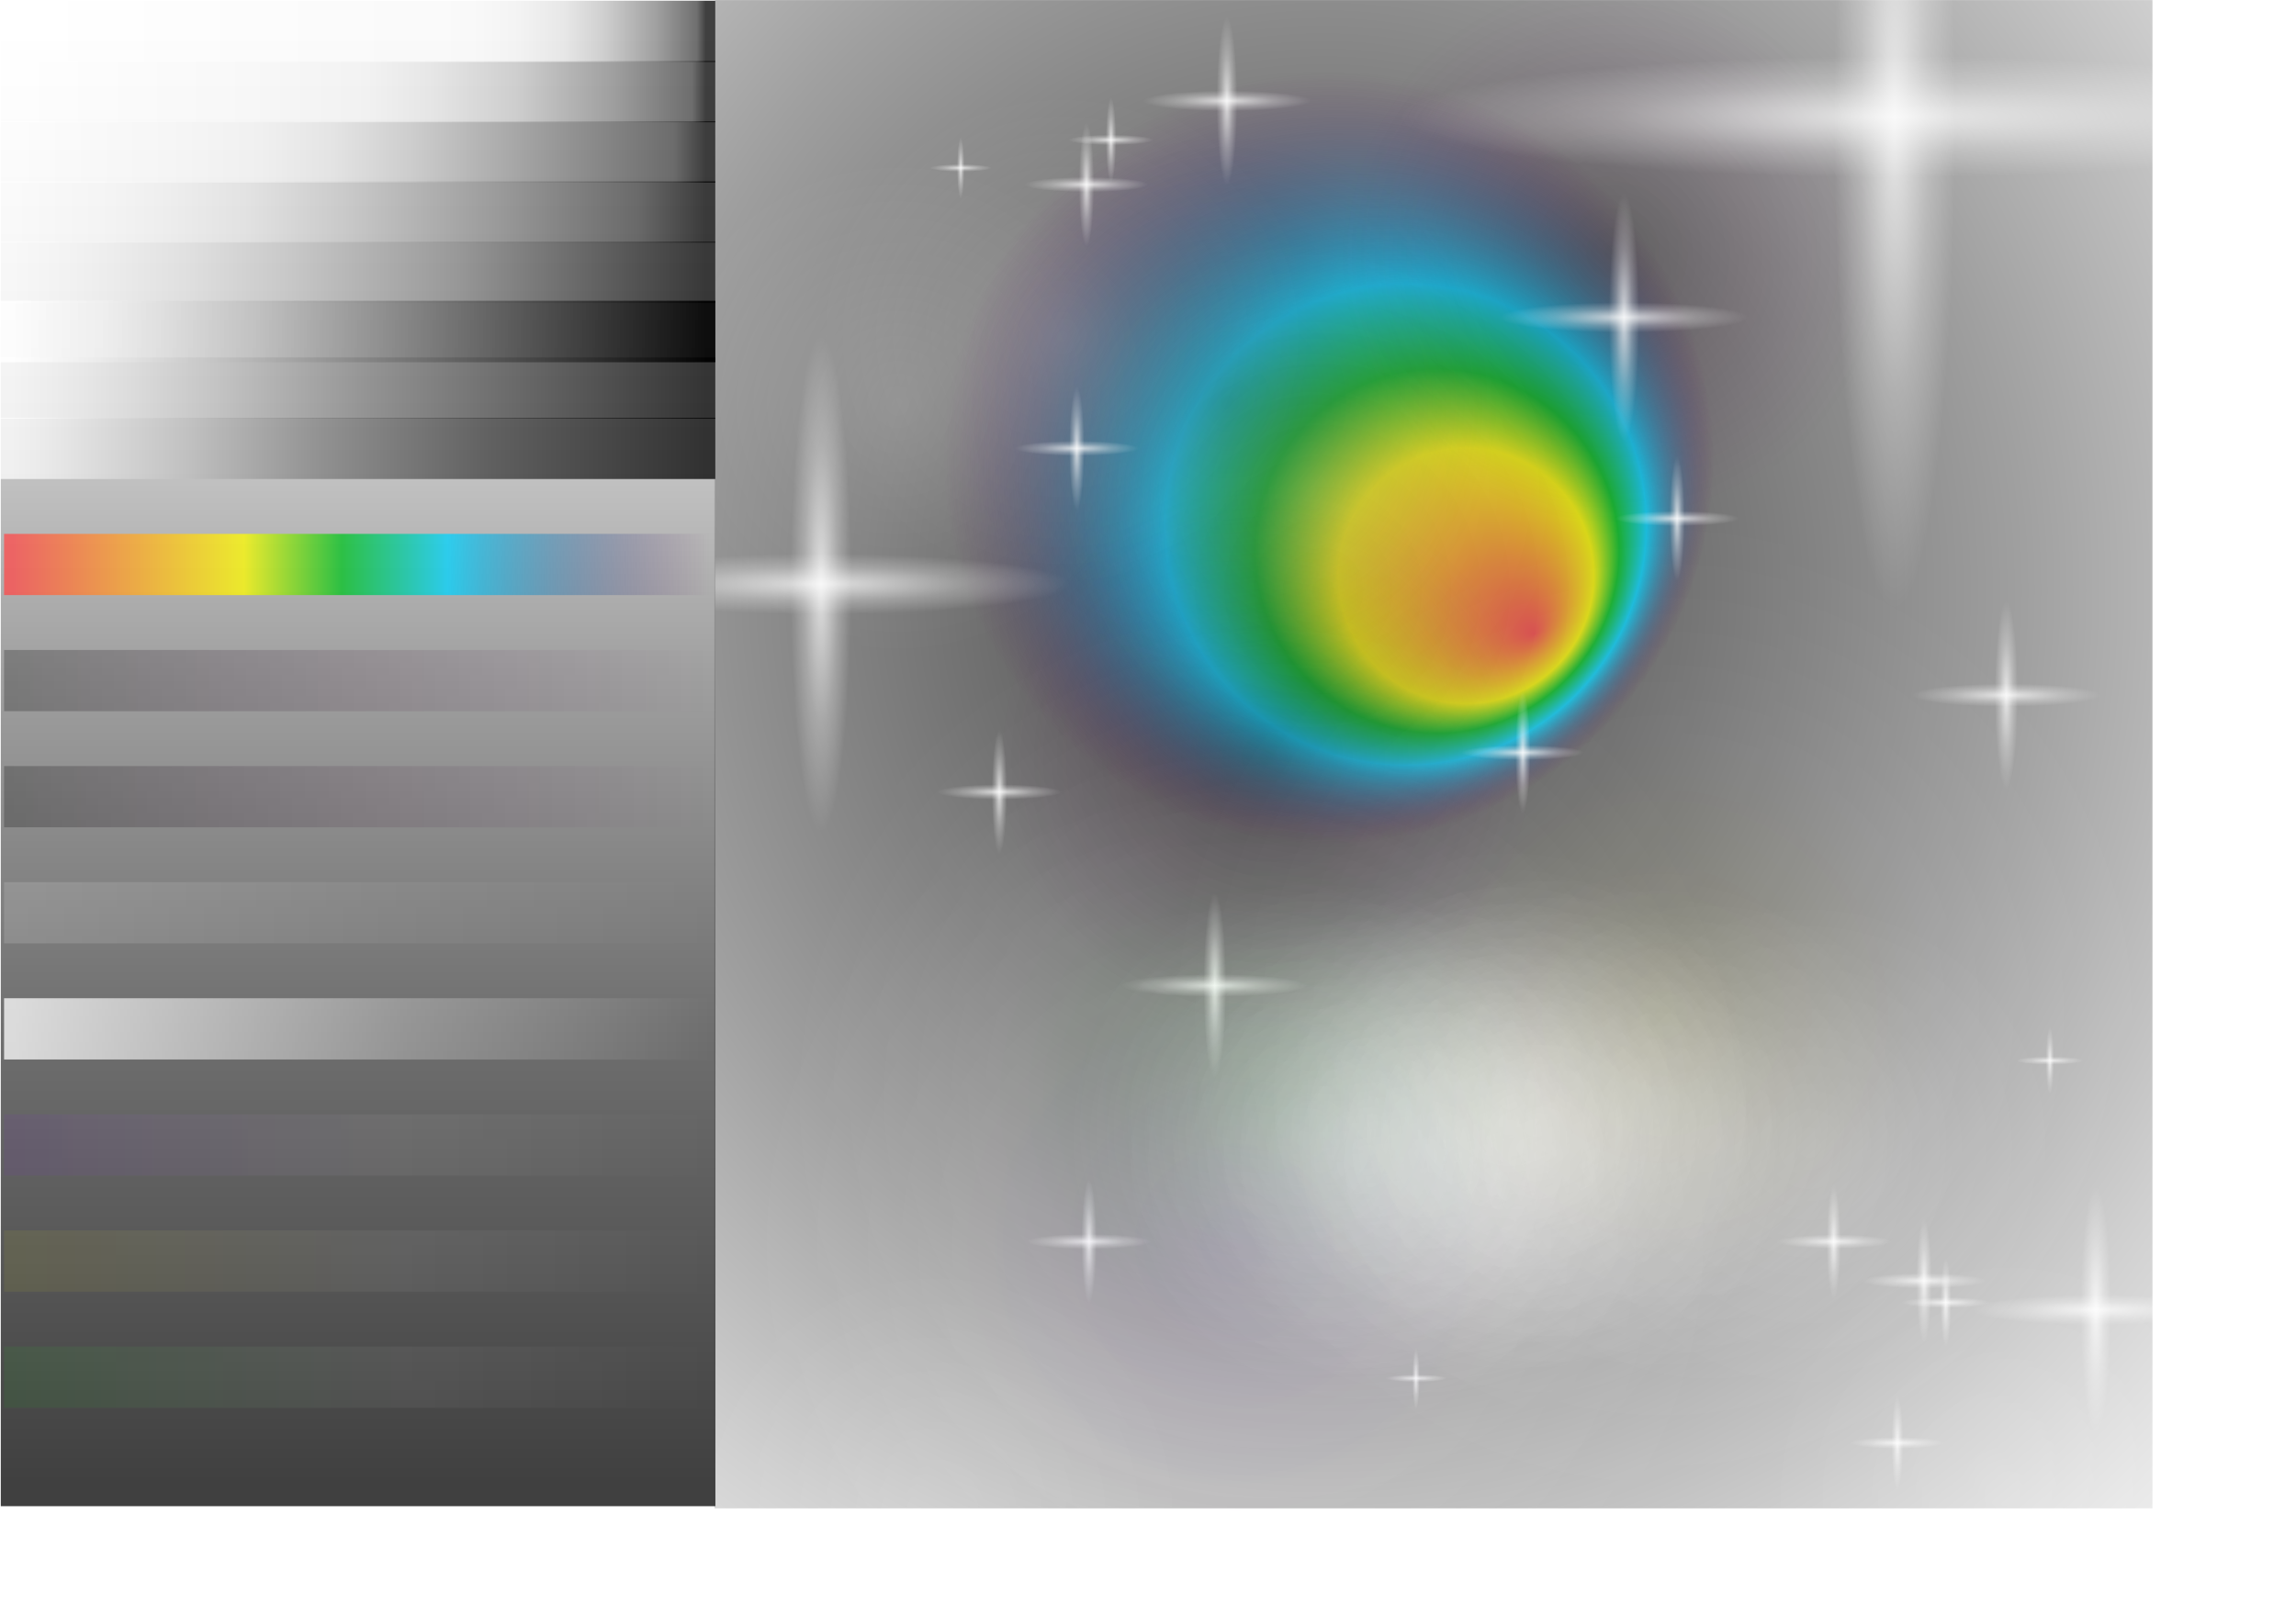
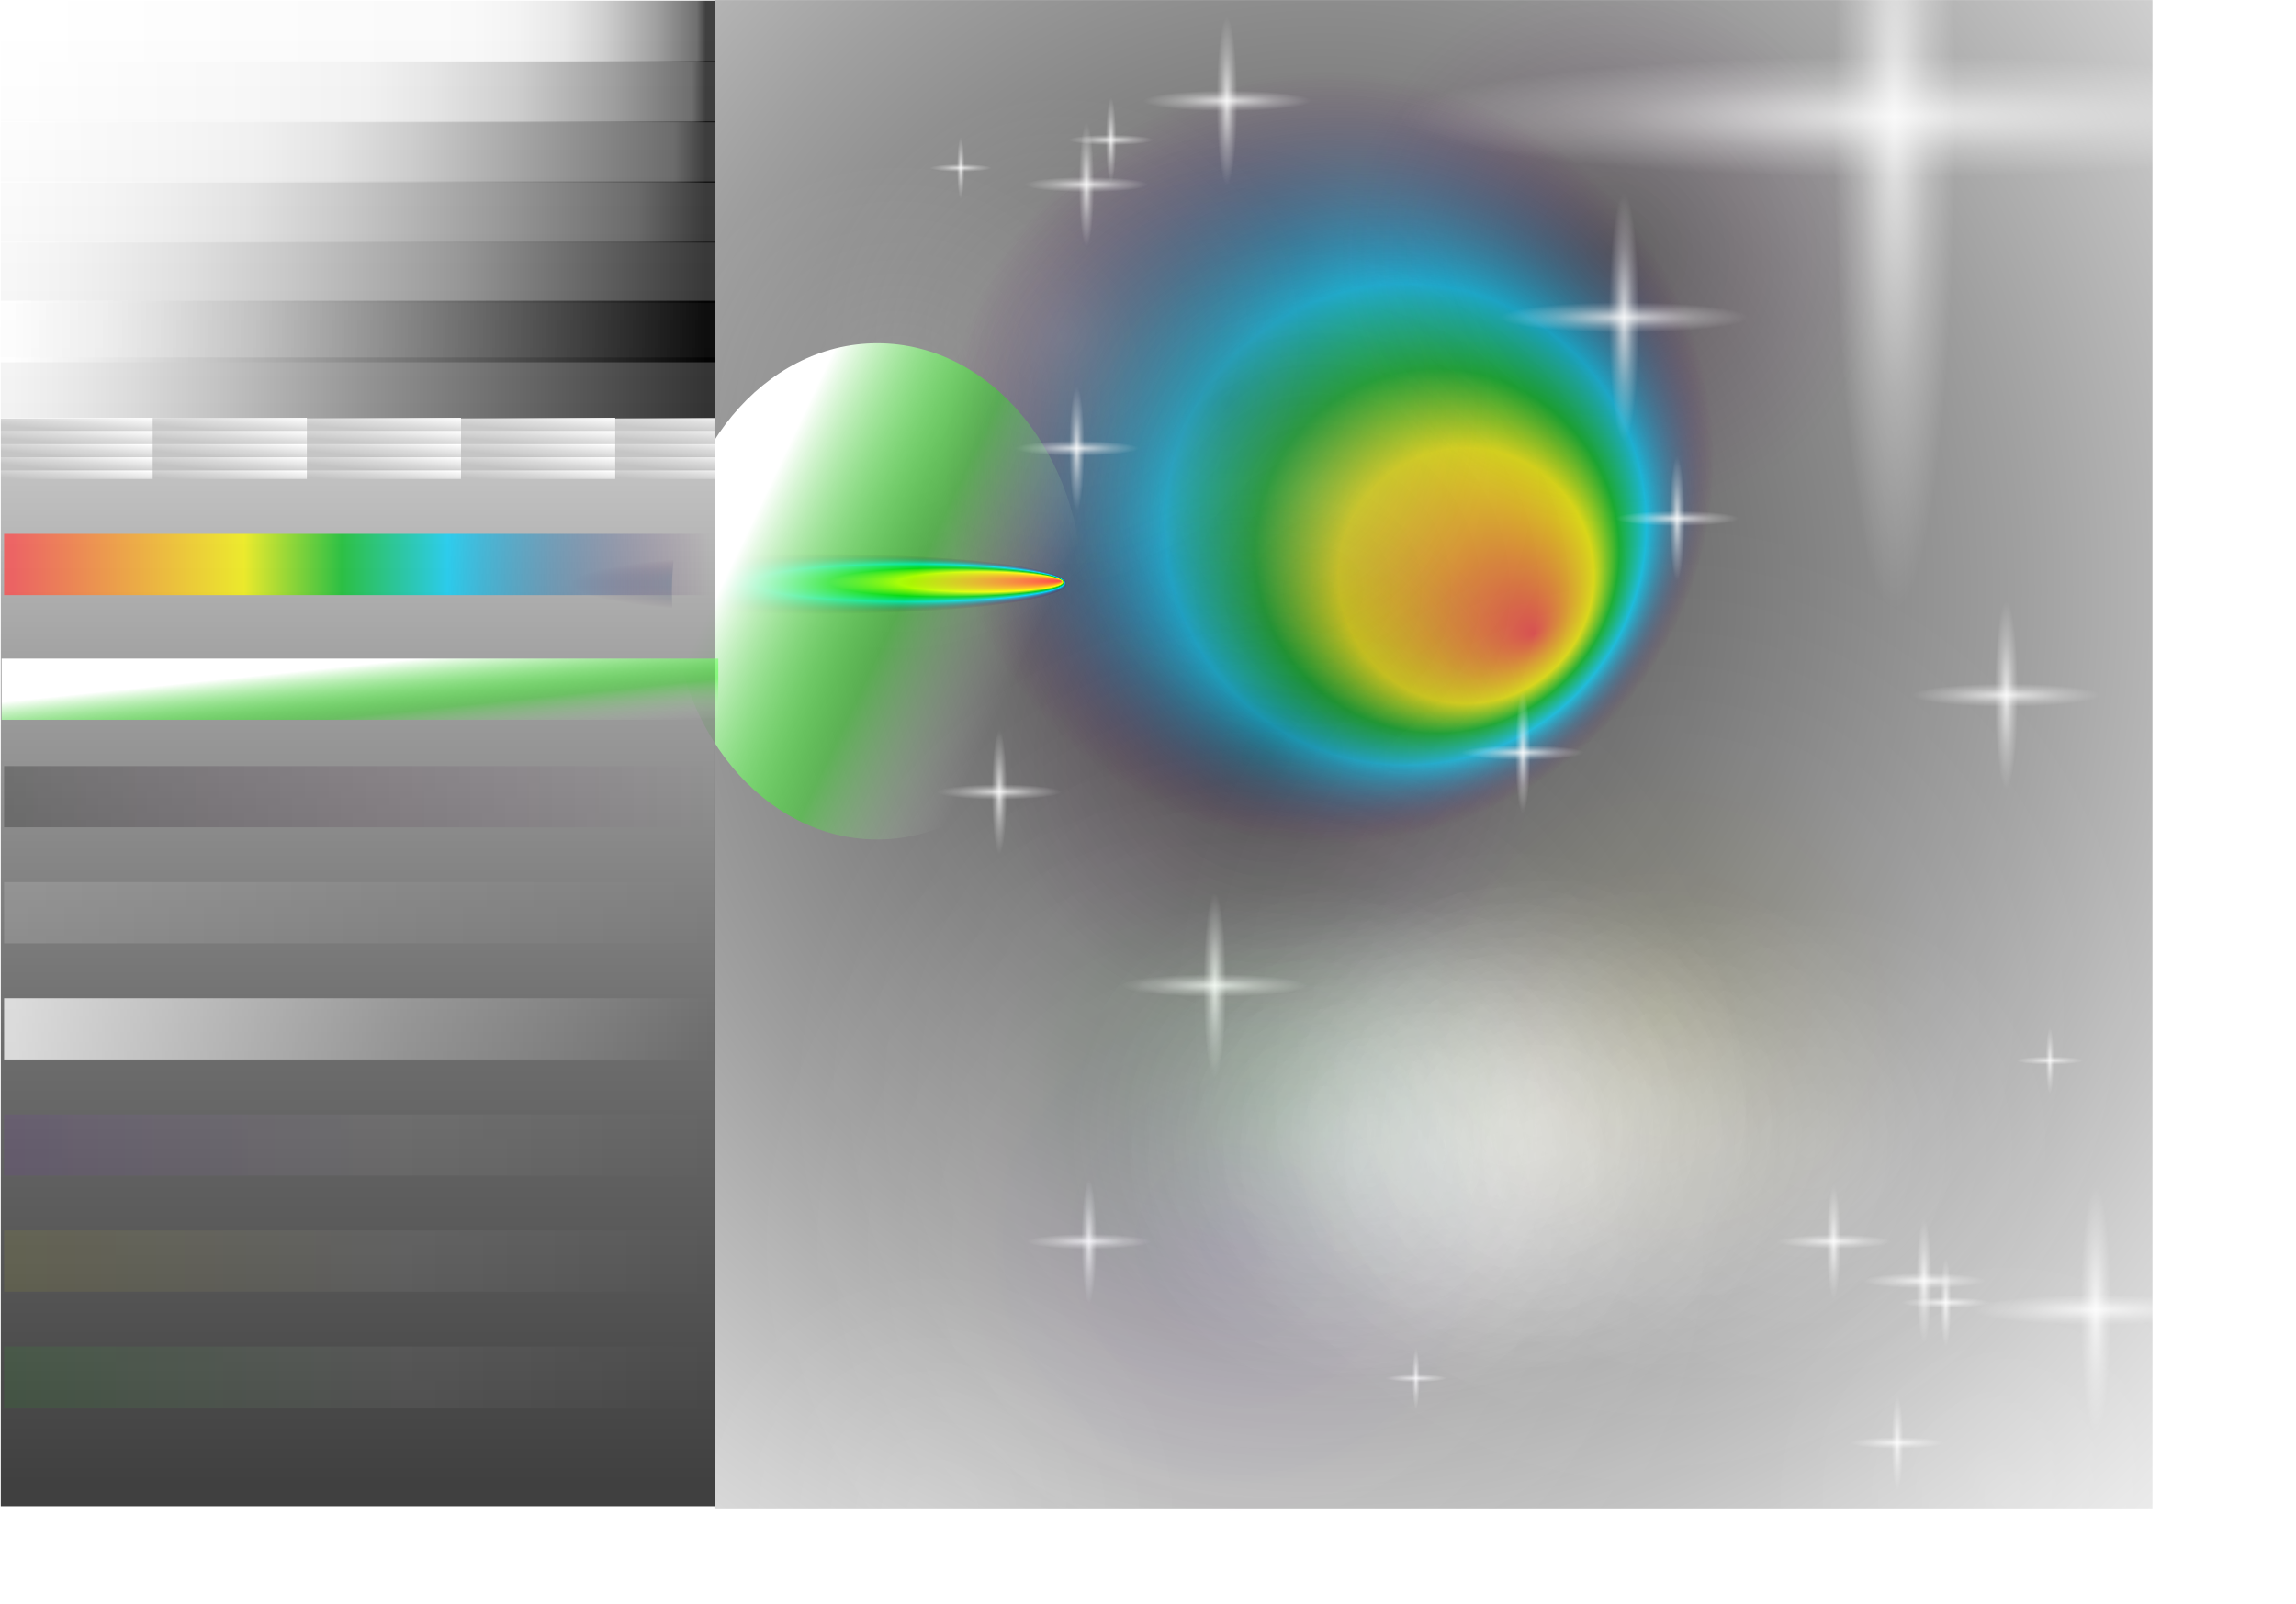
<svg xmlns="http://www.w3.org/2000/svg" xmlns:xlink="http://www.w3.org/1999/xlink" id="svg3624" width="1448.28pt" height="1011.89pt">
  <defs id="defs3626">
+     <linearGradient id="linearGradient2091">
+       <stop style="stop-color:#ffffff;stop-opacity:1;" offset="0" id="stop2092" />
+       <stop style="stop-color:#16ff00;stop-opacity:0.357;" offset="0.562" id="stop2093" />
+       <stop style="stop-color:#ffffff;stop-opacity:0;" offset="1" id="stop2094" />
+     </linearGradient>
    <linearGradient id="linearGradient1162">
      <stop style="stop-color:#00ff06;stop-opacity:0.086;" offset="0" id="stop1163" />
      <stop style="stop-color:#ffffff;stop-opacity:0.067;" offset="0.562" id="stop1164" />
      <stop style="stop-color:#ffffff;stop-opacity:0;" offset="1" id="stop1165" />
    </linearGradient>
    <linearGradient id="linearGradient1156">
      <stop style="stop-color:#fff400;stop-opacity:0.086;" offset="0" id="stop1157" />
      <stop style="stop-color:#ffffff;stop-opacity:0.067;" offset="0.562" id="stop1158" />
      <stop style="stop-color:#ffffff;stop-opacity:0;" offset="1" id="stop1159" />
    </linearGradient>
    <linearGradient id="linearGradient1150">
      <stop style="stop-color:#8200ff;stop-opacity:0.089;" offset="0" id="stop1151" />
      <stop style="stop-color:#ffffff;stop-opacity:0.067;" offset="0.562" id="stop1152" />
      <stop style="stop-color:#ffffff;stop-opacity:0;" offset="1" id="stop1153" />
    </linearGradient>
    <linearGradient id="linearGradient1083">
      <stop style="stop-color:#ffffff;stop-opacity:1;" offset="0" id="stop1084" />
      <stop style="stop-color:#ffffff;stop-opacity:0.356;" offset="0.562" id="stop1085" />
      <stop style="stop-color:#ffffff;stop-opacity:0;" offset="1" id="stop1086" />
    </linearGradient>
    <linearGradient id="linearGradient951">
      <stop style="stop-color:#ffffff;stop-opacity:0.185;" offset="0" id="stop952" />
      <stop style="stop-color:#ffffff;stop-opacity:0.068;" offset="0.562" id="stop955" />
      <stop style="stop-color:#ffffff;stop-opacity:0;" offset="1" id="stop954" />
    </linearGradient>
    <linearGradient id="linearGradient946">
      <stop style="stop-color:#000000;stop-opacity:0.306;" offset="0" id="stop947" />
      <stop style="stop-color:#290027;stop-opacity:0.149;" offset="0.523" id="stop948" />
      <stop style="stop-color:#52004f;stop-opacity:0;" offset="1" id="stop949" />
    </linearGradient>
    <linearGradient id="linearGradient931">
      <stop style="stop-color:#000000;stop-opacity:0.308;" offset="0" id="stop932" />
      <stop style="stop-color:#290027;stop-opacity:0.149;" offset="0.523" id="stop939" />
      <stop style="stop-color:#52004f;stop-opacity:0;" offset="1" id="stop936" />
    </linearGradient>
    <linearGradient id="linearGradient915">
      <stop style="stop-color:#ff4a4a;stop-opacity:1;" offset="0" id="stop916" />
      <stop style="stop-color:#fffc00;stop-opacity:1;" offset="0.331" id="stop924" />
      <stop style="stop-color:#00c420;stop-opacity:1;" offset="0.472" id="stop925" />
      <stop style="stop-color:#00d4ff;stop-opacity:1;" offset="0.624" id="stop926" />
      <stop style="stop-color:#52004f;stop-opacity:0;" offset="1" id="stop923" />
    </linearGradient>
    <linearGradient id="linearGradient902">
      <stop style="stop-color:#000000;stop-opacity:1;" offset="0" id="stop903" />
      <stop style="stop-color:#3f3f3f;stop-opacity:1;" offset="0.313" id="stop911" />
      <stop style="stop-color:#7f7f7f;stop-opacity:1;" offset="0.552" id="stop904" />
      <stop style="stop-color:#bfbfbf;stop-opacity:1;" offset="0.746" id="stop905" />
      <stop style="stop-color:#dfdfdf;stop-opacity:1;" offset="0.863" id="stop906" />
      <stop style="stop-color:#efefef;stop-opacity:1;" offset="0.921" id="stop907" />
      <stop style="stop-color:#f7f7f7;stop-opacity:1;" offset="0.954" id="stop908" />
      <stop style="stop-color:#fff;stop-opacity:1;" offset="1" id="stop909" />
    </linearGradient>
    <linearGradient id="linearGradient891">
      <stop style="stop-color:#000000;stop-opacity:1;" offset="0" id="stop892" />
      <stop style="stop-color:#3f3f3f;stop-opacity:1;" offset="0.013" id="stop893" />
      <stop style="stop-color:#7f7f7f;stop-opacity:1;" offset="0.07" id="stop894" />
      <stop style="stop-color:#bfbfbf;stop-opacity:1;" offset="0.147" id="stop895" />
      <stop style="stop-color:#dfdfdf;stop-opacity:1;" offset="0.203" id="stop896" />
      <stop style="stop-color:#efefef;stop-opacity:1;" offset="0.27" id="stop897" />
      <stop style="stop-color:#f7f7f7;stop-opacity:1;" offset="0.339" id="stop898" />
      <stop style="stop-color:#fff;stop-opacity:1;" offset="1" id="stop899" />
    </linearGradient>
    <linearGradient id="linearGradient880">
      <stop style="stop-color:#000000;stop-opacity:1;" offset="0" id="stop881" />
      <stop style="stop-color:#3f3f3f;stop-opacity:1;" offset="0.02" id="stop882" />
      <stop style="stop-color:#7f7f7f;stop-opacity:1;" offset="0.13" id="stop883" />
      <stop style="stop-color:#bfbfbf;stop-opacity:1;" offset="0.272" id="stop884" />
      <stop style="stop-color:#dfdfdf;stop-opacity:1;" offset="0.394" id="stop885" />
      <stop style="stop-color:#efefef;stop-opacity:1;" offset="0.489" id="stop886" />
      <stop style="stop-color:#f7f7f7;stop-opacity:1;" offset="0.663" id="stop887" />
      <stop style="stop-color:#fff;stop-opacity:1;" offset="1" id="stop888" />
    </linearGradient>
    <linearGradient id="linearGradient870">
      <stop style="stop-color:#000000;stop-opacity:1;" offset="0" id="stop871" />
      <stop style="stop-color:#7f7f7f;stop-opacity:1;" offset="0.486" id="stop872" />
      <stop style="stop-color:#bfbfbf;stop-opacity:1;" offset="0.701" id="stop873" />
      <stop style="stop-color:#dfdfdf;stop-opacity:1;" offset="0.824" id="stop874" />
      <stop style="stop-color:#efefef;stop-opacity:1;" offset="0.899" id="stop875" />
      <stop style="stop-color:#f7f7f7;stop-opacity:1;" offset="0.945" id="stop876" />
      <stop style="stop-color:#fff;stop-opacity:1;" offset="1" id="stop877" />
    </linearGradient>
    <linearGradient id="linearGradient859">
      <stop style="stop-color:#000000;stop-opacity:1;" offset="0" id="stop860" />
      <stop style="stop-color:#7f7f7f;stop-opacity:1;" offset="0.427" id="stop861" />
      <stop style="stop-color:#bfbfbf;stop-opacity:1;" offset="0.645" id="stop862" />
      <stop style="stop-color:#dfdfdf;stop-opacity:1;" offset="0.782" id="stop863" />
      <stop style="stop-color:#efefef;stop-opacity:1;" offset="0.864" id="stop864" />
      <stop style="stop-color:#f7f7f7;stop-opacity:1;" offset="0.935" id="stop865" />
      <stop style="stop-color:#fff;stop-opacity:1;" offset="1" id="stop866" />
    </linearGradient>
    <linearGradient id="linearGradient848">
      <stop style="stop-color:#000000;stop-opacity:1;" offset="0" id="stop849" />
      <stop style="stop-color:#3f3f3f;stop-opacity:1;" offset="0.046" id="stop850" />
      <stop style="stop-color:#7f7f7f;stop-opacity:1;" offset="0.232" id="stop851" />
      <stop style="stop-color:#bfbfbf;stop-opacity:1;" offset="0.419" id="stop852" />
      <stop style="stop-color:#dfdfdf;stop-opacity:1;" offset="0.537" id="stop853" />
      <stop style="stop-color:#efefef;stop-opacity:1;" offset="0.643" id="stop854" />
      <stop style="stop-color:#f7f7f7;stop-opacity:1;" offset="0.778" id="stop855" />
      <stop style="stop-color:#fff;stop-opacity:1;" offset="1" id="stop856" />
    </linearGradient>
    <linearGradient id="linearGradient837">
      <stop style="stop-color:#000000;stop-opacity:1;" offset="0" id="stop838" />
      <stop style="stop-color:#3f3f3f;stop-opacity:1;" offset="0.098" id="stop846" />
      <stop style="stop-color:#7f7f7f;stop-opacity:1;" offset="0.297" id="stop839" />
      <stop style="stop-color:#bfbfbf;stop-opacity:1;" offset="0.521" id="stop840" />
      <stop style="stop-color:#dfdfdf;stop-opacity:1;" offset="0.658" id="stop841" />
      <stop style="stop-color:#efefef;stop-opacity:1;" offset="0.776" id="stop842" />
      <stop style="stop-color:#f7f7f7;stop-opacity:1;" offset="0.858" id="stop843" />
      <stop style="stop-color:#fff;stop-opacity:1;" offset="1" id="stop844" />
    </linearGradient>
    <linearGradient id="linearGradient3628">
      <stop style="stop-color:#000000;stop-opacity:1;" offset="0" id="stop3629" />
      <stop style="stop-color:#7f7f7f;stop-opacity:1;" offset="0.356" id="stop3633" />
      <stop style="stop-color:#bfbfbf;stop-opacity:1;" offset="0.598" id="stop3634" />
      <stop style="stop-color:#dfdfdf;stop-opacity:1;" offset="0.746" id="stop3635" />
      <stop style="stop-color:#efefef;stop-opacity:1;" offset="0.848" id="stop3636" />
      <stop style="stop-color:#f7f7f7;stop-opacity:1;" offset="0.911" id="stop3637" />
      <stop style="stop-color:#fff;stop-opacity:1;" offset="1" id="stop3630" />
    </linearGradient>
    <linearGradient xlink:href="#linearGradient3628" id="linearGradient3631" x1="1" y1="0.013" x2="1" y2="0.984" />
    <linearGradient xlink:href="#linearGradient837" id="linearGradient845" x1="1" y1="0.013" x2="1" y2="0.984" />
    <linearGradient xlink:href="#linearGradient848" id="linearGradient857" x1="1" y1="0.013" x2="1" y2="0.984" />
    <linearGradient xlink:href="#linearGradient859" id="linearGradient867" x1="1" y1="0.013" x2="1" y2="0.984" />
    <linearGradient xlink:href="#linearGradient870" id="linearGradient878" x1="1" y1="0.013" x2="1" y2="0.984" />
    <linearGradient xlink:href="#linearGradient880" id="linearGradient889" x1="1" y1="0.013" x2="1" y2="0.984" />
    <linearGradient xlink:href="#linearGradient891" id="linearGradient900" x1="1" y1="0.013" x2="1" y2="0.984" />
    <linearGradient xlink:href="#linearGradient902" id="linearGradient910" x1="1" y1="0.013" x2="1" y2="0.984" />
    <radialGradient xlink:href="#linearGradient915" id="radialGradient914" cx="0.5" cy="0.5" r="0.5" fx="0.233" fy="0.727" />
    <radialGradient xlink:href="#linearGradient870" id="radialGradient928" cx="0.423" cy="0.391" r="1.001" fx="0.423" fy="0.391" />
    <radialGradient xlink:href="#linearGradient931" id="radialGradient930" cx="0.5" cy="0.5" r="0.5" fx="0.5" fy="0.5" />
    <radialGradient xlink:href="#linearGradient951" id="radialGradient945" cx="0.5" cy="0.5" r="0.5" fx="0.5" fy="0.5" />
    <linearGradient xlink:href="#linearGradient915" id="linearGradient950" x1="1" y1="0.013" x2="1" y2="0.984" />
    <radialGradient xlink:href="#linearGradient1083" id="radialGradient1087" cx="0.5" cy="0.5" r="0.5" fx="0.5" fy="0.5" />
    <radialGradient xlink:href="#linearGradient1150" id="radialGradient1154" cx="0.5" cy="0.5" r="0.5" fx="0.5" fy="0.5" />
    <radialGradient xlink:href="#linearGradient1156" id="radialGradient1160" cx="0.5" cy="0.5" r="0.5" fx="0.5" fy="0.5" />
    <radialGradient xlink:href="#linearGradient1162" id="radialGradient1166" cx="0.5" cy="0.5" r="0.5" fx="0.5" fy="0.5" />
-     <linearGradient xlink:href="#linearGradient931" id="linearGradient1178" x1="1" y1="0.013" x2="1" y2="0.984" />
+     <linearGradient xlink:href="#linearGradient2091" id="linearGradient1178" x1="0.4" y1="0.254" x2="1" y2="0.984" />
    <linearGradient xlink:href="#linearGradient946" id="linearGradient1180" x1="1" y1="0.013" x2="1" y2="0.984" />
    <linearGradient xlink:href="#linearGradient951" id="linearGradient1182" x1="1" y1="0.013" x2="1" y2="0.984" />
    <linearGradient xlink:href="#linearGradient1083" id="linearGradient1184" x1="1" y1="0.013" x2="1" y2="0.984" />
    <linearGradient xlink:href="#linearGradient1150" id="linearGradient1186" x1="1" y1="0.013" x2="1" y2="0.984" />
    <linearGradient xlink:href="#linearGradient1156" id="linearGradient1188" x1="1" y1="0.013" x2="1" y2="0.984" />
    <linearGradient xlink:href="#linearGradient1162" id="linearGradient1190" x1="1" y1="0.013" x2="1" y2="0.984" />
+     <radialGradient xlink:href="#linearGradient915" id="radialGradient2090" cx="0.494" cy="0.5" r="0.5" fx="0.982" fy="0.452" />
+     <linearGradient xlink:href="#linearGradient1083" id="linearGradient2096" x1="1" y1="0.013" x2="0.267" y2="0.813" />
+     <pattern patternUnits="userSpaceOnUse" width="602.807" height="51.507" patternTransform="matrix(0.215091,0,0,0.215091,-1.219238,351.4733)" id="pattern2097">
+       <rect style="fill:url(#linearGradient2096);fill-opacity:1;fill-rule:evenodd;stroke:none;stroke-width:1pt;" id="rect901" width="51.507" height="602.807" x="-51.507" y="-602.807" transform="matrix(5.948381e-18,-1,-1,-8.094348e-18,0,0)" />
+     </pattern>
+     <linearGradient xlink:href="#linearGradient2091" id="linearGradient2100" x1="0.317" y1="0.781" x2="0.673" y2="0.165" />
  </defs>
  <rect style="fill:url(#radialGradient928);fill-opacity:0.75;fill-rule:evenodd;stroke:none;stroke-width:1pt;" id="rect927" width="1209.463" height="1268.864" x="600.855" y="0.07" />
  <path style="fill:url(#radialGradient914);fill-opacity:0.75;fill-rule:evenodd;stroke:none;stroke-width:1pt;" id="path913" d="M 1615.194 827.234 A 319.584 319.584 0 1 0 976.026,827.234 A 319.584 319.584 0 1 0 1615.194 827.234 z" transform="matrix(-1.017983,0,0,1.017983,2436.012,-456.2267)" />
  <path style="fill:url(#radialGradient930);fill-opacity:0.75;fill-rule:evenodd;stroke:none;stroke-width:1pt;" id="path929" d="M 1331.449 1030.739 A 111.972 111.972 0 1 0 1107.505,1030.739 A 111.972 111.972 0 1 0 1331.449 1030.739 z" transform="matrix(2.041006,0,0,2.041006,-1456.583,-1765.356)" />
  <path style="fill:url(#radialGradient930);fill-opacity:0.75;fill-rule:evenodd;stroke:none;stroke-width:1pt;" id="path940" d="M 1331.449 1030.739 A 111.972 111.972 0 1 0 1107.505,1030.739 A 111.972 111.972 0 1 0 1331.449 1030.739 z" transform="matrix(2.041006,0,0,2.041006,-1423.638,-1466.223)" />
  <path style="fill:url(#radialGradient930);fill-opacity:0.75;fill-rule:evenodd;stroke:none;stroke-width:1pt;" id="path941" d="M 1331.449 1030.739 A 111.972 111.972 0 1 0 1107.505,1030.739 A 111.972 111.972 0 1 0 1331.449 1030.739 z" transform="matrix(2.041006,0,0,2.041006,-1133.638,-1891.223)" />
  <path style="fill:url(#radialGradient945);fill-opacity:0.75;fill-rule:evenodd;stroke:none;stroke-width:1pt;stroke-opacity:1;" id="path956" d="M 1324.402 999.982 A 155.473 155.473 0 1 0 1013.455,999.982 A 155.473 155.473 0 1 0 1324.402 999.982 z" transform="matrix(1.342593,0,0,1.342593,-174.4542,-401.6087)" />
  <path style="fill:url(#radialGradient945);fill-opacity:0.75;fill-rule:evenodd;stroke:none;stroke-width:1pt;stroke-opacity:1;" id="path957" d="M 1324.402 999.982 A 155.473 155.473 0 1 0 1013.455,999.982 A 155.473 155.473 0 1 0 1324.402 999.982 z" transform="matrix(1.342593,0,0,1.342593,-257.9491,-395.8505)" />
  <path style="fill:url(#radialGradient945);fill-opacity:0.75;fill-rule:evenodd;stroke:none;stroke-width:1pt;stroke-opacity:1;" id="path958" d="M 1324.402 999.982 A 155.473 155.473 0 1 0 1013.455,999.982 A 155.473 155.473 0 1 0 1324.402 999.982 z" transform="matrix(1.342593,0,0,1.342593,-278.103,-395.8505)" />
  <path style="fill:url(#radialGradient945);fill-opacity:0.75;fill-rule:evenodd;stroke:none;stroke-width:1pt;stroke-opacity:1;" id="path959" d="M 1324.402 999.982 A 155.473 155.473 0 1 0 1013.455,999.982 A 155.473 155.473 0 1 0 1324.402 999.982 z" transform="matrix(1.342593,0,0,1.342593,-298.257,-390.0922)" />
  <path style="fill:url(#radialGradient945);fill-opacity:0.75;fill-rule:evenodd;stroke:none;stroke-width:1pt;stroke-opacity:1;" id="path960" d="M 1324.402 999.982 A 155.473 155.473 0 1 0 1013.455,999.982 A 155.473 155.473 0 1 0 1324.402 999.982 z" transform="matrix(1.342593,0,0,1.342593,-355.8396,-381.4548)" />
  <path style="fill:url(#radialGradient945);fill-opacity:0.75;fill-rule:evenodd;stroke:none;stroke-width:1pt;stroke-opacity:1;" id="path961" d="M 1324.402 999.982 A 155.473 155.473 0 1 0 1013.455,999.982 A 155.473 155.473 0 1 0 1324.402 999.982 z" transform="matrix(1.342593,0,0,1.342593,-422.0597,-390.0922)" />
  <path style="fill:url(#radialGradient945);fill-opacity:0.75;fill-rule:evenodd;stroke:none;stroke-width:1pt;stroke-opacity:1;" id="path962" d="M 1324.402 999.982 A 155.473 155.473 0 1 0 1013.455,999.982 A 155.473 155.473 0 1 0 1324.402 999.982 z" transform="matrix(1.342593,0,0,1.342593,-462.3676,-392.9713)" />
  <path style="fill:url(#radialGradient945);fill-opacity:0.75;fill-rule:evenodd;stroke:none;stroke-width:1pt;stroke-opacity:1;" id="path963" d="M 1324.402 999.982 A 155.473 155.473 0 1 0 1013.455,999.982 A 155.473 155.473 0 1 0 1324.402 999.982 z" transform="matrix(1.342593,0,0,1.342593,-468.1259,-384.3339)" />
  <path style="fill:url(#radialGradient945);fill-opacity:0.75;fill-rule:evenodd;stroke:none;stroke-width:1pt;stroke-opacity:1;" id="path964" d="M 1324.402 999.982 A 155.473 155.473 0 1 0 1013.455,999.982 A 155.473 155.473 0 1 0 1324.402 999.982 z" transform="matrix(1.342593,0,0,1.342593,-419.1806,-364.18)" />
  <path style="fill:url(#radialGradient945);fill-opacity:0.75;fill-rule:evenodd;stroke:none;stroke-width:1pt;stroke-opacity:1;" id="path965" d="M 1324.402 999.982 A 155.473 155.473 0 1 0 1013.455,999.982 A 155.473 155.473 0 1 0 1324.402 999.982 z" transform="matrix(1.342593,0,0,1.342593,-370.2353,-369.9383)" />
  <path style="fill:url(#radialGradient945);fill-opacity:0.75;fill-rule:evenodd;stroke:none;stroke-width:1pt;stroke-opacity:1;" id="path966" d="M 1324.402 999.982 A 155.473 155.473 0 1 0 1013.455,999.982 A 155.473 155.473 0 1 0 1324.402 999.982 z" transform="matrix(1.342593,0,0,1.342593,-275.2239,-369.9383)" />
  <path style="fill:url(#radialGradient945);fill-opacity:0.75;fill-rule:evenodd;stroke:none;stroke-width:1pt;stroke-opacity:1;" id="path967" d="M 1324.402 999.982 A 155.473 155.473 0 1 0 1013.455,999.982 A 155.473 155.473 0 1 0 1324.402 999.982 z" transform="matrix(1.342593,0,0,1.342593,-47.77232,-378.5757)" />
  <path style="fill:url(#radialGradient945);fill-opacity:0.75;fill-rule:evenodd;stroke:none;stroke-width:1pt;stroke-opacity:1;" id="path968" d="M 1324.402 999.982 A 155.473 155.473 0 1 0 1013.455,999.982 A 155.473 155.473 0 1 0 1324.402 999.982 z" transform="matrix(1.342593,0,0,1.342593,-131.2672,-381.4548)" />
  <path style="fill:url(#radialGradient945);fill-opacity:0.75;fill-rule:evenodd;stroke:none;stroke-width:1pt;stroke-opacity:1;" id="path969" d="M 1324.402 999.982 A 155.473 155.473 0 1 0 1013.455,999.982 A 155.473 155.473 0 1 0 1324.402 999.982 z" transform="matrix(1.342593,0,0,1.342593,-299.4846,-418.8817)" />
  <path style="fill:url(#radialGradient945);fill-opacity:0.75;fill-rule:evenodd;stroke:none;stroke-width:1pt;stroke-opacity:1;" id="path1077" d="M 1324.402 999.982 A 155.473 155.473 0 1 0 1013.455,999.982 A 155.473 155.473 0 1 0 1324.402 999.982 z" transform="matrix(1.342593,0,0,1.342593,-466.4247,-929.4491)" />
  <path style="fill:url(#radialGradient945);fill-opacity:0.75;fill-rule:evenodd;stroke:none;stroke-width:1pt;stroke-opacity:1;" id="path1078" d="M 1324.402 999.982 A 155.473 155.473 0 1 0 1013.455,999.982 A 155.473 155.473 0 1 0 1324.402 999.982 z" transform="matrix(1.342593,0,0,1.342593,-676.1178,-1059.744)" />
  <path style="fill:url(#radialGradient945);fill-opacity:0.75;fill-rule:evenodd;stroke:none;stroke-width:1pt;stroke-opacity:1;" id="path1079" d="M 1324.402 999.982 A 155.473 155.473 0 1 0 1013.455,999.982 A 155.473 155.473 0 1 0 1324.402 999.982 z" transform="matrix(1.342593,0,0,1.342593,-814.5559,-1002.740)" />
  <path style="fill:url(#radialGradient945);fill-opacity:0.75;fill-rule:evenodd;stroke:none;stroke-width:1pt;stroke-opacity:1;" id="path1080" d="M 1324.402 999.982 A 155.473 155.473 0 1 0 1013.455,999.982 A 155.473 155.473 0 1 0 1324.402 999.982 z" transform="matrix(1.342593,0,0,1.342593,119.9015,-84.56923)" />
  <path style="fill:url(#radialGradient945);fill-opacity:0.75;fill-rule:evenodd;stroke:none;stroke-width:1pt;stroke-opacity:1;" id="path1081" d="M 1324.402 999.982 A 155.473 155.473 0 1 0 1013.455,999.982 A 155.473 155.473 0 1 0 1324.402 999.982 z" transform="matrix(1.342593,0,0,1.342593,-781.9822,-68.28239)" />
  <path style="fill:url(#radialGradient1087);fill-opacity:0.75;fill-rule:evenodd;stroke:none;stroke-width:1pt;stroke-opacity:1;" id="path1082" d="M 1324.402 999.982 A 155.473 155.473 0 1 0 1013.455,999.982 A 155.473 155.473 0 1 0 1324.402 999.982 z" transform="matrix(0.671296,0,0,8.204100e-2,581.2272,184.9735)" />
  <path style="fill:url(#radialGradient1087);fill-opacity:0.75;fill-rule:evenodd;stroke:none;stroke-width:1pt;stroke-opacity:1;" id="path1088" d="M 1324.402 999.982 A 155.473 155.473 0 1 0 1013.455,999.982 A 155.473 155.473 0 1 0 1324.402 999.982 z" transform="matrix(4.110370e-17,0.671296,-8.204100e-2,5.023395e-18,1447.964,-517.6845)" />
  <g id="g1134" transform="matrix(0.494011,0,0,0.494011,667.7442,314.7555)">
    <path style="fill:url(#radialGradient1087);fill-opacity:0.75;fill-rule:evenodd;stroke:none;stroke-width:1pt;stroke-opacity:1;" id="path1089" d="M 1324.402 999.982 A 155.473 155.473 0 1 0 1013.455,999.982 A 155.473 155.473 0 1 0 1324.402 999.982 z" transform="matrix(0.671296,0,0,8.204100e-2,456.2272,562.4735)" />
    <path style="fill:url(#radialGradient1087);fill-opacity:0.75;fill-rule:evenodd;stroke:none;stroke-width:1pt;stroke-opacity:1;" id="path1090" d="M 1324.402 999.982 A 155.473 155.473 0 1 0 1013.455,999.982 A 155.473 155.473 0 1 0 1324.402 999.982 z" transform="matrix(4.110370e-17,0.671296,-8.204100e-2,5.023395e-18,1322.964,-140.1845)" />
  </g>
  <g id="g1140" transform="matrix(0.928138,0,0,0.928138,692.1255,75.05942)">
    <path style="fill:url(#radialGradient1087);fill-opacity:0.75;fill-rule:evenodd;stroke:none;stroke-width:1pt;stroke-opacity:1;" id="path1091" d="M 1324.402 999.982 A 155.473 155.473 0 1 0 1013.455,999.982 A 155.473 155.473 0 1 0 1324.402 999.982 z" transform="matrix(0.335648,0,0,4.102050e-2,523.5757,1003.493)" />
    <path style="fill:url(#radialGradient1087);fill-opacity:0.75;fill-rule:evenodd;stroke:none;stroke-width:1pt;stroke-opacity:1;" id="path1092" d="M 1324.402 999.982 A 155.473 155.473 0 1 0 1013.455,999.982 A 155.473 155.473 0 1 0 1324.402 999.982 z" transform="matrix(2.055185e-17,0.335648,-4.102050e-2,2.511697e-18,956.9441,652.164)" />
  </g>
  <g id="g1095" transform="matrix(0.712552,0,0,0.712552,859.1871,529.6833)">
    <path style="fill:url(#radialGradient1087);fill-opacity:0.75;fill-rule:evenodd;stroke:none;stroke-width:1pt;stroke-opacity:1;" id="path1093" d="M 1324.402 999.982 A 155.473 155.473 0 1 0 1013.455,999.982 A 155.473 155.473 0 1 0 1324.402 999.982 z" transform="matrix(0.335648,0,0,4.102050e-2,698.5757,753.493)" />
    <path style="fill:url(#radialGradient1087);fill-opacity:0.75;fill-rule:evenodd;stroke:none;stroke-width:1pt;stroke-opacity:1;" id="path1094" d="M 1324.402 999.982 A 155.473 155.473 0 1 0 1013.455,999.982 A 155.473 155.473 0 1 0 1324.402 999.982 z" transform="matrix(2.055185e-17,0.335648,-4.102050e-2,2.511697e-18,1131.944,402.164)" />
  </g>
  <g id="g1098" transform="translate(319.6292,-358.3105)">
    <path style="fill:url(#radialGradient1087);fill-opacity:0.75;fill-rule:evenodd;stroke:none;stroke-width:1pt;stroke-opacity:1;" id="path1099" d="M 1324.402 999.982 A 155.473 155.473 0 1 0 1013.455,999.982 A 155.473 155.473 0 1 0 1324.402 999.982 z" transform="matrix(0.335648,0,0,4.102050e-2,698.5757,753.493)" />
    <path style="fill:url(#radialGradient1087);fill-opacity:0.75;fill-rule:evenodd;stroke:none;stroke-width:1pt;stroke-opacity:1;" id="path1100" d="M 1324.402 999.982 A 155.473 155.473 0 1 0 1013.455,999.982 A 155.473 155.473 0 1 0 1324.402 999.982 z" transform="matrix(2.055185e-17,0.335648,-4.102050e-2,2.511697e-18,1131.944,402.164)" />
  </g>
  <g id="g1101" transform="translate(-250.4102,-128.2589)">
    <path style="fill:url(#radialGradient1087);fill-opacity:0.75;fill-rule:evenodd;stroke:none;stroke-width:1pt;stroke-opacity:1;" id="path1102" d="M 1324.402 999.982 A 155.473 155.473 0 1 0 1013.455,999.982 A 155.473 155.473 0 1 0 1324.402 999.982 z" transform="matrix(0.335648,0,0,4.102050e-2,698.5757,753.493)" />
    <path style="fill:url(#radialGradient1087);fill-opacity:0.75;fill-rule:evenodd;stroke:none;stroke-width:1pt;stroke-opacity:1;" id="path1103" d="M 1324.402 999.982 A 155.473 155.473 0 1 0 1013.455,999.982 A 155.473 155.473 0 1 0 1324.402 999.982 z" transform="matrix(2.055185e-17,0.335648,-4.102050e-2,2.511697e-18,1131.944,402.164)" />
  </g>
  <g id="g1104" transform="translate(-185.2628,-417.3503)">
    <path style="fill:url(#radialGradient1087);fill-opacity:0.75;fill-rule:evenodd;stroke:none;stroke-width:1pt;stroke-opacity:1;" id="path1105" d="M 1324.402 999.982 A 155.473 155.473 0 1 0 1013.455,999.982 A 155.473 155.473 0 1 0 1324.402 999.982 z" transform="matrix(0.335648,0,0,4.102050e-2,698.5757,753.493)" />
    <path style="fill:url(#radialGradient1087);fill-opacity:0.75;fill-rule:evenodd;stroke:none;stroke-width:1pt;stroke-opacity:1;" id="path1106" d="M 1324.402 999.982 A 155.473 155.473 0 1 0 1013.455,999.982 A 155.473 155.473 0 1 0 1324.402 999.982 z" transform="matrix(2.055185e-17,0.335648,-4.102050e-2,2.511697e-18,1131.944,402.164)" />
  </g>
  <g id="g1107" transform="translate(-177.1194,-639.2585)">
    <path style="fill:url(#radialGradient1087);fill-opacity:0.75;fill-rule:evenodd;stroke:none;stroke-width:1pt;stroke-opacity:1;" id="path1108" d="M 1324.402 999.982 A 155.473 155.473 0 1 0 1013.455,999.982 A 155.473 155.473 0 1 0 1324.402 999.982 z" transform="matrix(0.335648,0,0,4.102050e-2,698.5757,753.493)" />
    <path style="fill:url(#radialGradient1087);fill-opacity:0.75;fill-rule:evenodd;stroke:none;stroke-width:1pt;stroke-opacity:1;" id="path1109" d="M 1324.402 999.982 A 155.473 155.473 0 1 0 1013.455,999.982 A 155.473 155.473 0 1 0 1324.402 999.982 z" transform="matrix(2.055185e-17,0.335648,-4.102050e-2,2.511697e-18,1131.944,402.164)" />
  </g>
  <g id="g1110" transform="matrix(0.688598,0,0,0.688598,183.192,-429.392)">
    <path style="fill:url(#radialGradient1087);fill-opacity:0.75;fill-rule:evenodd;stroke:none;stroke-width:1pt;stroke-opacity:1;" id="path1111" d="M 1324.402 999.982 A 155.473 155.473 0 1 0 1013.455,999.982 A 155.473 155.473 0 1 0 1324.402 999.982 z" transform="matrix(0.335648,0,0,4.102050e-2,698.5757,753.493)" />
    <path style="fill:url(#radialGradient1087);fill-opacity:0.75;fill-rule:evenodd;stroke:none;stroke-width:1pt;stroke-opacity:1;" id="path1112" d="M 1324.402 999.982 A 155.473 155.473 0 1 0 1013.455,999.982 A 155.473 155.473 0 1 0 1324.402 999.982 z" transform="matrix(2.055185e-17,0.335648,-4.102050e-2,2.511697e-18,1131.944,402.164)" />
  </g>
  <g id="g1113" transform="matrix(1.35931,0,0,1.35931,-451.0124,-995.1617)">
    <path style="fill:url(#radialGradient1087);fill-opacity:0.75;fill-rule:evenodd;stroke:none;stroke-width:1pt;stroke-opacity:1;" id="path1114" d="M 1324.402 999.982 A 155.473 155.473 0 1 0 1013.455,999.982 A 155.473 155.473 0 1 0 1324.402 999.982 z" transform="matrix(0.335648,0,0,4.102050e-2,698.5757,753.493)" />
    <path style="fill:url(#radialGradient1087);fill-opacity:0.75;fill-rule:evenodd;stroke:none;stroke-width:1pt;stroke-opacity:1;" id="path1115" d="M 1324.402 999.982 A 155.473 155.473 0 1 0 1013.455,999.982 A 155.473 155.473 0 1 0 1324.402 999.982 z" transform="matrix(2.055185e-17,0.335648,-4.102050e-2,2.511697e-18,1131.944,402.164)" />
  </g>
  <g id="g1116" transform="matrix(8,0,0,8,-7133.940,-6257.850)">
    <path style="fill:url(#radialGradient1087);fill-opacity:0.75;fill-rule:evenodd;stroke:none;stroke-width:1pt;stroke-opacity:1;" id="path1117" d="M 1324.402 999.982 A 155.473 155.473 0 1 0 1013.455,999.982 A 155.473 155.473 0 1 0 1324.402 999.982 z" transform="matrix(0.335648,0,0,4.102050e-2,698.5757,753.493)" />
    <path style="fill:url(#radialGradient1087);fill-opacity:0.75;fill-rule:evenodd;stroke:none;stroke-width:1pt;stroke-opacity:1;" id="path1118" d="M 1324.402 999.982 A 155.473 155.473 0 1 0 1013.455,999.982 A 155.473 155.473 0 1 0 1324.402 999.982 z" transform="matrix(2.055185e-17,0.335648,-4.102050e-2,2.511697e-18,1131.944,402.164)" />
  </g>
  <g id="g1119" transform="matrix(1.52092,0,0,1.52092,28.21147,-623.578)">
    <path style="fill:url(#radialGradient1087);fill-opacity:0.75;fill-rule:evenodd;stroke:none;stroke-width:1pt;stroke-opacity:1;" id="path1120" d="M 1324.402 999.982 A 155.473 155.473 0 1 0 1013.455,999.982 A 155.473 155.473 0 1 0 1324.402 999.982 z" transform="matrix(0.335648,0,0,4.102050e-2,698.5757,753.493)" />
    <path style="fill:url(#radialGradient1087);fill-opacity:0.75;fill-rule:evenodd;stroke:none;stroke-width:1pt;stroke-opacity:1;" id="path1121" d="M 1324.402 999.982 A 155.473 155.473 0 1 0 1013.455,999.982 A 155.473 155.473 0 1 0 1324.402 999.982 z" transform="matrix(2.055185e-17,0.335648,-4.102050e-2,2.511697e-18,1131.944,402.164)" />
  </g>
  <g id="g1122" transform="matrix(0.544874,0,0,0.544874,1129.651,459.3176)">
    <path style="fill:url(#radialGradient1087);fill-opacity:0.75;fill-rule:evenodd;stroke:none;stroke-width:1pt;stroke-opacity:1;" id="path1123" d="M 1324.402 999.982 A 155.473 155.473 0 1 0 1013.455,999.982 A 155.473 155.473 0 1 0 1324.402 999.982 z" transform="matrix(0.335648,0,0,4.102050e-2,698.5757,753.493)" />
    <path style="fill:url(#radialGradient1087);fill-opacity:0.75;fill-rule:evenodd;stroke:none;stroke-width:1pt;stroke-opacity:1;" id="path1124" d="M 1324.402 999.982 A 155.473 155.473 0 1 0 1013.455,999.982 A 155.473 155.473 0 1 0 1324.402 999.982 z" transform="matrix(2.055185e-17,0.335648,-4.102050e-2,2.511697e-18,1131.944,402.164)" />
  </g>
  <g id="g1125" transform="matrix(0.76046,0,0,0.76046,766.207,609.7001)">
    <path style="fill:url(#radialGradient1087);fill-opacity:0.75;fill-rule:evenodd;stroke:none;stroke-width:1pt;stroke-opacity:1;" id="path1126" d="M 1324.402 999.982 A 155.473 155.473 0 1 0 1013.455,999.982 A 155.473 155.473 0 1 0 1324.402 999.982 z" transform="matrix(0.335648,0,0,4.102050e-2,698.5757,753.493)" />
    <path style="fill:url(#radialGradient1087);fill-opacity:0.75;fill-rule:evenodd;stroke:none;stroke-width:1pt;stroke-opacity:1;" id="path1127" d="M 1324.402 999.982 A 155.473 155.473 0 1 0 1013.455,999.982 A 155.473 155.473 0 1 0 1324.402 999.982 z" transform="matrix(2.055185e-17,0.335648,-4.102050e-2,2.511697e-18,1131.944,402.164)" />
  </g>
  <g id="g1128" transform="matrix(2,0,0,2,-419.1656,-487.0984)">
    <path style="fill:url(#radialGradient1087);fill-opacity:0.75;fill-rule:evenodd;stroke:none;stroke-width:1pt;stroke-opacity:1;" id="path1129" d="M 1324.402 999.982 A 155.473 155.473 0 1 0 1013.455,999.982 A 155.473 155.473 0 1 0 1324.402 999.982 z" transform="matrix(0.335648,0,0,4.102050e-2,698.5757,753.493)" />
    <path style="fill:url(#radialGradient1087);fill-opacity:0.75;fill-rule:evenodd;stroke:none;stroke-width:1pt;stroke-opacity:1;" id="path1130" d="M 1324.402 999.982 A 155.473 155.473 0 1 0 1013.455,999.982 A 155.473 155.473 0 1 0 1324.402 999.982 z" transform="matrix(2.055185e-17,0.335648,-4.102050e-2,2.511697e-18,1131.944,402.164)" />
  </g>
  <g id="g1131" transform="translate(527.2865,282.9838)">
    <path style="fill:url(#radialGradient1087);fill-opacity:0.75;fill-rule:evenodd;stroke:none;stroke-width:1pt;stroke-opacity:1;" id="path1132" d="M 1324.402 999.982 A 155.473 155.473 0 1 0 1013.455,999.982 A 155.473 155.473 0 1 0 1324.402 999.982 z" transform="matrix(0.335648,0,0,4.102050e-2,698.5757,753.493)" />
    <path style="fill:url(#radialGradient1087);fill-opacity:0.75;fill-rule:evenodd;stroke:none;stroke-width:1pt;stroke-opacity:1;" id="path1133" d="M 1324.402 999.982 A 155.473 155.473 0 1 0 1013.455,999.982 A 155.473 155.473 0 1 0 1324.402 999.982 z" transform="matrix(2.055185e-17,0.335648,-4.102050e-2,2.511697e-18,1131.944,402.164)" />
  </g>
  <g id="g1137" transform="matrix(1.496966,0,0,1.496966,-611.3785,-360.2435)">
    <path style="fill:url(#radialGradient1087);fill-opacity:0.75;fill-rule:evenodd;stroke:none;stroke-width:1pt;stroke-opacity:1;" id="path1138" d="M 1324.402 999.982 A 155.473 155.473 0 1 0 1013.455,999.982 A 155.473 155.473 0 1 0 1324.402 999.982 z" transform="matrix(0.335648,0,0,4.102050e-2,698.5757,753.493)" />
    <path style="fill:url(#radialGradient1087);fill-opacity:0.75;fill-rule:evenodd;stroke:none;stroke-width:1pt;stroke-opacity:1;" id="path1139" d="M 1324.402 999.982 A 155.473 155.473 0 1 0 1013.455,999.982 A 155.473 155.473 0 1 0 1324.402 999.982 z" transform="matrix(2.055185e-17,0.335648,-4.102050e-2,2.511697e-18,1131.944,402.164)" />
  </g>
  <g id="g1143">
    <path style="fill:url(#radialGradient1087);fill-opacity:0.75;fill-rule:evenodd;stroke:none;stroke-width:1pt;stroke-opacity:1;" id="path1144" d="M 1324.402 999.982 A 155.473 155.473 0 1 0 1013.455,999.982 A 155.473 155.473 0 1 0 1324.402 999.982 z" transform="matrix(0.335648,0,0,4.102050e-2,523.5757,1003.493)" />
    <path style="fill:url(#radialGradient1087);fill-opacity:0.75;fill-rule:evenodd;stroke:none;stroke-width:1pt;stroke-opacity:1;" id="path1145" d="M 1324.402 999.982 A 155.473 155.473 0 1 0 1013.455,999.982 A 155.473 155.473 0 1 0 1324.402 999.982 z" transform="matrix(2.055185e-17,0.335648,-4.102050e-2,2.511697e-18,956.9441,652.164)" />
  </g>
  <g id="g1146" transform="matrix(0.5,0,0,0.5,732.9621,637.2562)">
    <path style="fill:url(#radialGradient1087);fill-opacity:0.75;fill-rule:evenodd;stroke:none;stroke-width:1pt;stroke-opacity:1;" id="path1147" d="M 1324.402 999.982 A 155.473 155.473 0 1 0 1013.455,999.982 A 155.473 155.473 0 1 0 1324.402 999.982 z" transform="matrix(0.335648,0,0,4.102050e-2,523.5757,1003.493)" />
    <path style="fill:url(#radialGradient1087);fill-opacity:0.75;fill-rule:evenodd;stroke:none;stroke-width:1pt;stroke-opacity:1;" id="path1148" d="M 1324.402 999.982 A 155.473 155.473 0 1 0 1013.455,999.982 A 155.473 155.473 0 1 0 1324.402 999.982 z" transform="matrix(2.055185e-17,0.335648,-4.102050e-2,2.511697e-18,956.9441,652.164)" />
  </g>
  <path style="fill:url(#radialGradient1154);fill-opacity:0.75;fill-rule:evenodd;stroke:none;stroke-width:1pt;stroke-opacity:1;" id="path1149" d="M 1324.402 999.982 A 155.473 155.473 0 1 0 1013.455,999.982 A 155.473 155.473 0 1 0 1324.402 999.982 z" transform="matrix(2.685186,0,0,2.685186,-2100.238,-1638.570)" />
  <path style="fill:url(#radialGradient1160);fill-opacity:0.75;fill-rule:evenodd;stroke:none;stroke-width:1pt;stroke-opacity:1;" id="path1155" d="M 1324.402 999.982 A 155.473 155.473 0 1 0 1013.455,999.982 A 155.473 155.473 0 1 0 1324.402 999.982 z" transform="matrix(2.685186,0,0,2.685186,-1739.927,-1831.425)" />
  <path style="fill:url(#radialGradient1166);fill-opacity:0.75;fill-rule:evenodd;stroke:none;stroke-width:1pt;stroke-opacity:1;" id="path1161" d="M 1324.402 999.982 A 155.473 155.473 0 1 0 1013.455,999.982 A 155.473 155.473 0 1 0 1324.402 999.982 z" transform="matrix(2.685186,0,0,2.685186,-2072.534,-1761.290)" />
  <g id="g1170" transform="matrix(4,0,0,4,-3673.182,-2686.796)">
-     <path style="fill:url(#radialGradient1087);fill-opacity:0.75;fill-rule:evenodd;stroke:none;stroke-width:1pt;stroke-opacity:1;" id="path1171" d="M 1324.402 999.982 A 155.473 155.473 0 1 0 1013.455,999.982 A 155.473 155.473 0 1 0 1324.402 999.982 z" transform="matrix(0.335648,0,0,4.102050e-2,698.5757,753.493)" />
-     <path style="fill:url(#radialGradient1087);fill-opacity:0.75;fill-rule:evenodd;stroke:none;stroke-width:1pt;stroke-opacity:1;" id="path1172" d="M 1324.402 999.982 A 155.473 155.473 0 1 0 1013.455,999.982 A 155.473 155.473 0 1 0 1324.402 999.982 z" transform="matrix(2.055185e-17,0.335648,-4.102050e-2,2.511697e-18,1131.944,402.164)" />
+     <path style="fill:url(#radialGradient2090);fill-opacity:1.0;fill-rule:evenodd;stroke:none;stroke-width:1pt;stroke-opacity:1;" id="path1171" d="M 1324.402 999.982 A 155.473 155.473 0 1 0 1013.455,999.982 A 155.473 155.473 0 1 0 1324.402 999.982 z" transform="matrix(0.335648,0,0,4.102050e-2,698.5757,753.493)" />
+     <path style="fill:url(#linearGradient2100);fill-opacity:1.0;fill-rule:evenodd;stroke:none;stroke-width:1pt;stroke-opacity:1;" id="path1172" d="M 1324.402 999.982 A 155.473 155.473 0 1 0 1013.455,999.982 A 155.473 155.473 0 1 0 1324.402 999.982 z" transform="matrix(1.391735e-16,0.335648,-0.277784,2.511697e-18,1380.539,403.7249)" />
  </g>
  <g id="g1173" transform="matrix(0.5,0,0,0.5,262.5523,-256.0023)">
    <path style="fill:url(#radialGradient1087);fill-opacity:0.75;fill-rule:evenodd;stroke:none;stroke-width:1pt;stroke-opacity:1;" id="path1174" d="M 1324.402 999.982 A 155.473 155.473 0 1 0 1013.455,999.982 A 155.473 155.473 0 1 0 1324.402 999.982 z" transform="matrix(0.335648,0,0,4.102050e-2,698.5757,753.493)" />
    <path style="fill:url(#radialGradient1087);fill-opacity:0.75;fill-rule:evenodd;stroke:none;stroke-width:1pt;stroke-opacity:1;" id="path1175" d="M 1324.402 999.982 A 155.473 155.473 0 1 0 1013.455,999.982 A 155.473 155.473 0 1 0 1324.402 999.982 z" transform="matrix(2.055185e-17,0.335648,-4.102050e-2,2.511697e-18,1131.944,402.164)" />
  </g>
  <rect style="fill:url(#linearGradient910);fill-opacity:0.75;fill-rule:evenodd;stroke:none;stroke-width:1pt;" id="rect1191" width="600.961" height="1272.9" x="0.663" y="-1267.122" transform="scale(1,-1)" />
  <rect style="fill:url(#linearGradient3631);fill-opacity:0.75;fill-rule:evenodd;stroke:none;stroke-width:1pt;" id="rect3632" width="51.507" height="602.807" x="-254.949" y="-601.588" transform="matrix(5.948381e-18,-1,-1,-8.094348e-18,0,0)" />
  <rect style="fill:url(#linearGradient845);fill-opacity:0.75;fill-rule:evenodd;stroke:none;stroke-width:1pt;" id="rect836" width="51.507" height="602.807" x="-204.088" y="-601.588" transform="matrix(5.948381e-18,-1,-1,-8.094348e-18,0,0)" />
  <rect style="fill:url(#linearGradient857);fill-opacity:0.75;fill-rule:evenodd;stroke:none;stroke-width:1pt;" id="rect847" width="51.507" height="602.807" x="-153.619" y="-601.588" transform="matrix(5.948381e-18,-1,-1,-8.094348e-18,0,0)" />
  <rect style="fill:url(#linearGradient867);fill-opacity:0.75;fill-rule:evenodd;stroke:none;stroke-width:1pt;" id="rect858" width="51.507" height="602.807" x="-304.645" y="-601.588" transform="matrix(5.948381e-18,-1,-1,-8.094348e-18,0,0)" />
  <rect style="fill:url(#linearGradient867);fill-opacity:0.75;fill-rule:evenodd;stroke:none;stroke-width:1pt;" id="rect868" width="51.507" height="602.807" x="-304.645" y="-601.588" transform="matrix(5.948381e-18,-1,-1,-8.094348e-18,0,0)" />
  <rect style="fill:url(#linearGradient878);fill-opacity:0.75;fill-rule:evenodd;stroke:none;stroke-width:1pt;" id="rect869" width="51.507" height="602.807" x="-352.227" y="-601.588" transform="matrix(5.948381e-18,-1,-1,-8.094348e-18,0,0)" />
  <rect style="fill:url(#linearGradient889);fill-opacity:0.75;fill-rule:evenodd;stroke:none;stroke-width:1pt;" id="rect879" width="51.507" height="602.807" x="-102.865" y="-601.588" transform="matrix(5.948381e-18,-1,-1,-8.094348e-18,0,0)" />
  <rect style="fill:url(#linearGradient900);fill-opacity:0.75;fill-rule:evenodd;stroke:none;stroke-width:1pt;" id="rect890" width="51.507" height="602.807" x="-52.111" y="-601.588" transform="matrix(5.948381e-18,-1,-1,-8.094348e-18,0,0)" />
-   <rect style="fill:url(#linearGradient910);fill-opacity:0.75;fill-rule:evenodd;stroke:none;stroke-width:1pt;" id="rect901" width="51.507" height="602.807" x="-402.98" y="-601.588" transform="matrix(5.948381e-18,-1,-1,-8.094348e-18,0,0)" />
  <rect style="fill:url(#linearGradient950);fill-opacity:0.75;fill-rule:evenodd;stroke:none;stroke-width:1pt;" id="rect1176" width="51.507" height="602.807" x="449.139" y="3.427" transform="matrix(-5.948381e-18,1,1,8.094348e-18,0,0)" />
-   <rect style="fill:url(#linearGradient1178);fill-opacity:0.75;fill-rule:evenodd;stroke:none;stroke-width:1pt;" id="rect1177" width="51.507" height="602.807" x="546.806" y="3.427" transform="matrix(-5.948381e-18,1,1,8.094348e-18,0,0)" />
+   <rect style="fill:url(#linearGradient1178);fill-opacity:1.0;fill-rule:evenodd;stroke:none;stroke-width:1pt;" id="rect1177" width="51.507" height="602.807" x="554.09" y="1.346" transform="matrix(-5.948381e-18,1,1,8.094348e-18,0,0)" />
  <rect style="fill:url(#linearGradient1180);fill-opacity:0.75;fill-rule:evenodd;stroke:none;stroke-width:1pt;" id="rect1179" width="51.507" height="602.807" x="644.472" y="3.427" transform="matrix(-5.948381e-18,1,1,8.094348e-18,0,0)" />
  <rect style="fill:url(#linearGradient1182);fill-opacity:0.75;fill-rule:evenodd;stroke:none;stroke-width:1pt;" id="rect1181" width="51.507" height="602.807" x="742.138" y="3.427" transform="matrix(-5.948381e-18,1,1,8.094348e-18,0,0)" />
  <rect style="fill:url(#linearGradient1184);fill-opacity:0.75;fill-rule:evenodd;stroke:none;stroke-width:1pt;" id="rect1183" width="51.507" height="602.807" x="839.804" y="3.427" transform="matrix(-5.948381e-18,1,1,8.094348e-18,0,0)" />
  <rect style="fill:url(#linearGradient1186);fill-opacity:0.75;fill-rule:evenodd;stroke:none;stroke-width:1pt;" id="rect1185" width="51.507" height="602.807" x="937.47" y="3.427" transform="matrix(-5.948381e-18,1,1,8.094348e-18,0,0)" />
  <rect style="fill:url(#linearGradient1188);fill-opacity:0.75;fill-rule:evenodd;stroke:none;stroke-width:1pt;" id="rect1187" width="51.507" height="602.807" x="1035.137" y="3.427" transform="matrix(-5.948381e-18,1,1,8.094348e-18,0,0)" />
  <rect style="fill:url(#linearGradient1190);fill-opacity:0.75;fill-rule:evenodd;stroke:none;stroke-width:1pt;" id="rect1189" width="51.507" height="602.807" x="1132.803" y="3.427" transform="matrix(-5.948381e-18,1,1,8.094348e-18,0,0)" />
+   <rect style="fill:url(#pattern2097);stroke:none;" width="602.807" height="51.507" x="-1.219" y="351.473" id="rect2099" />
</svg>
